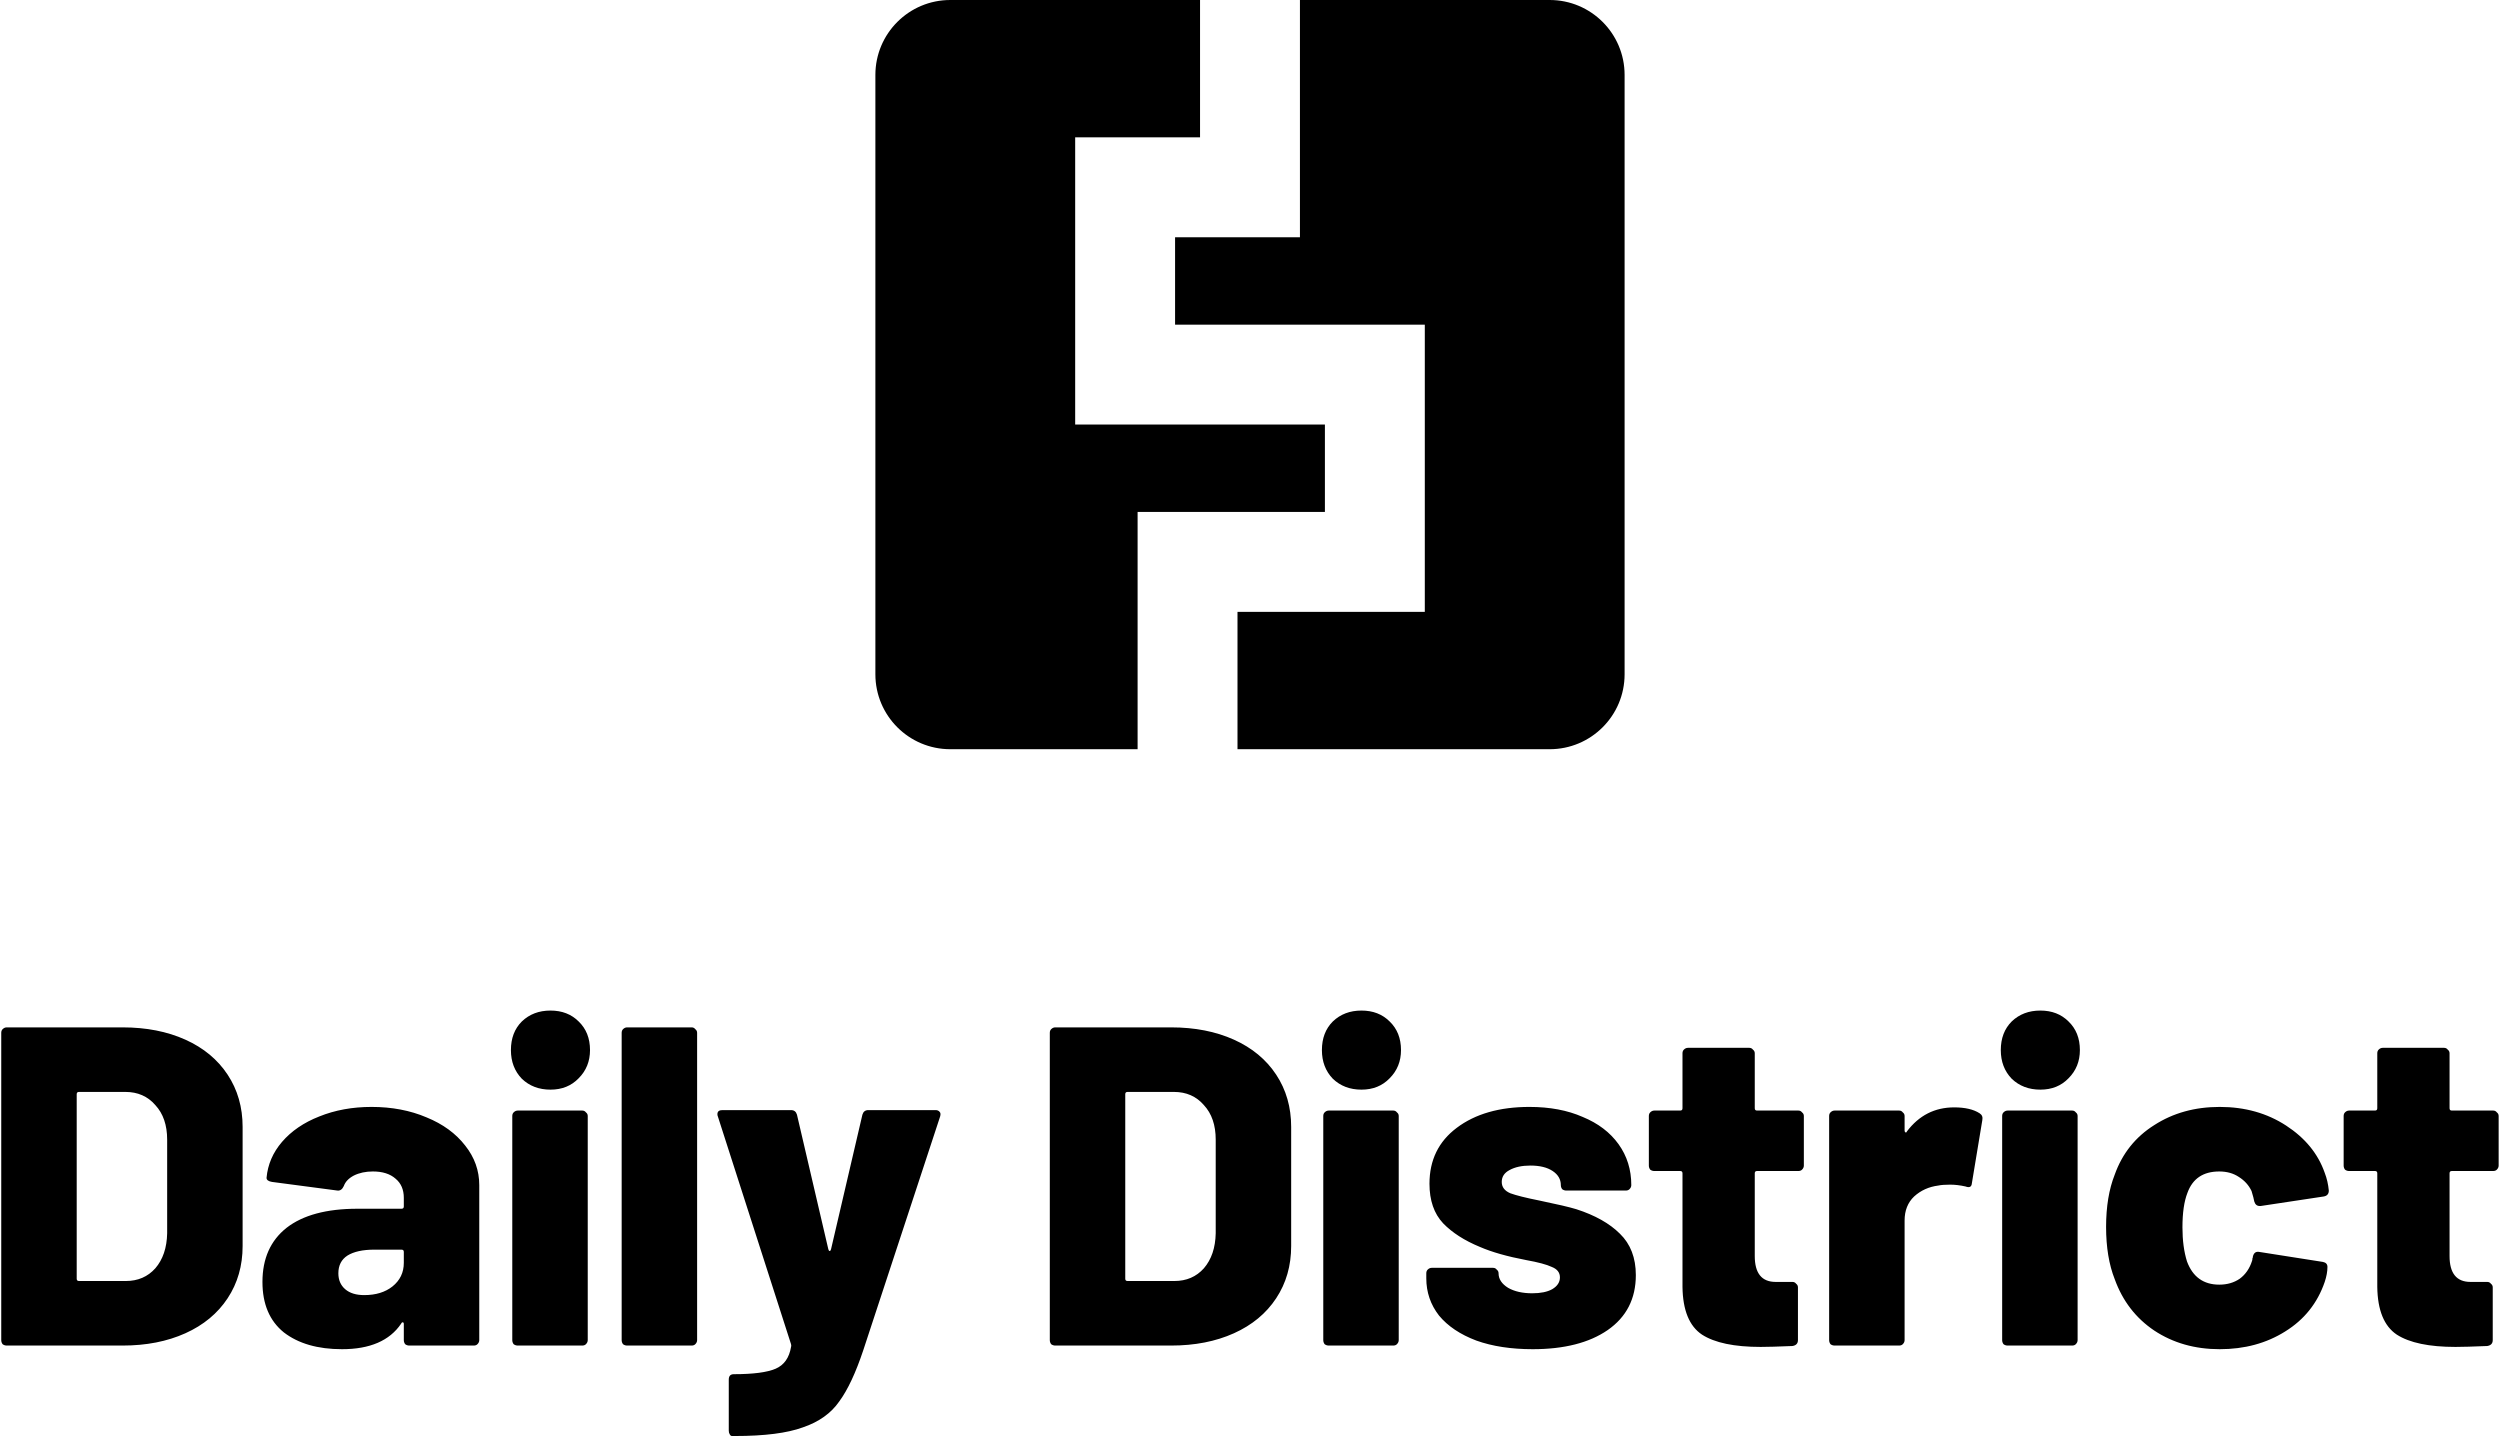
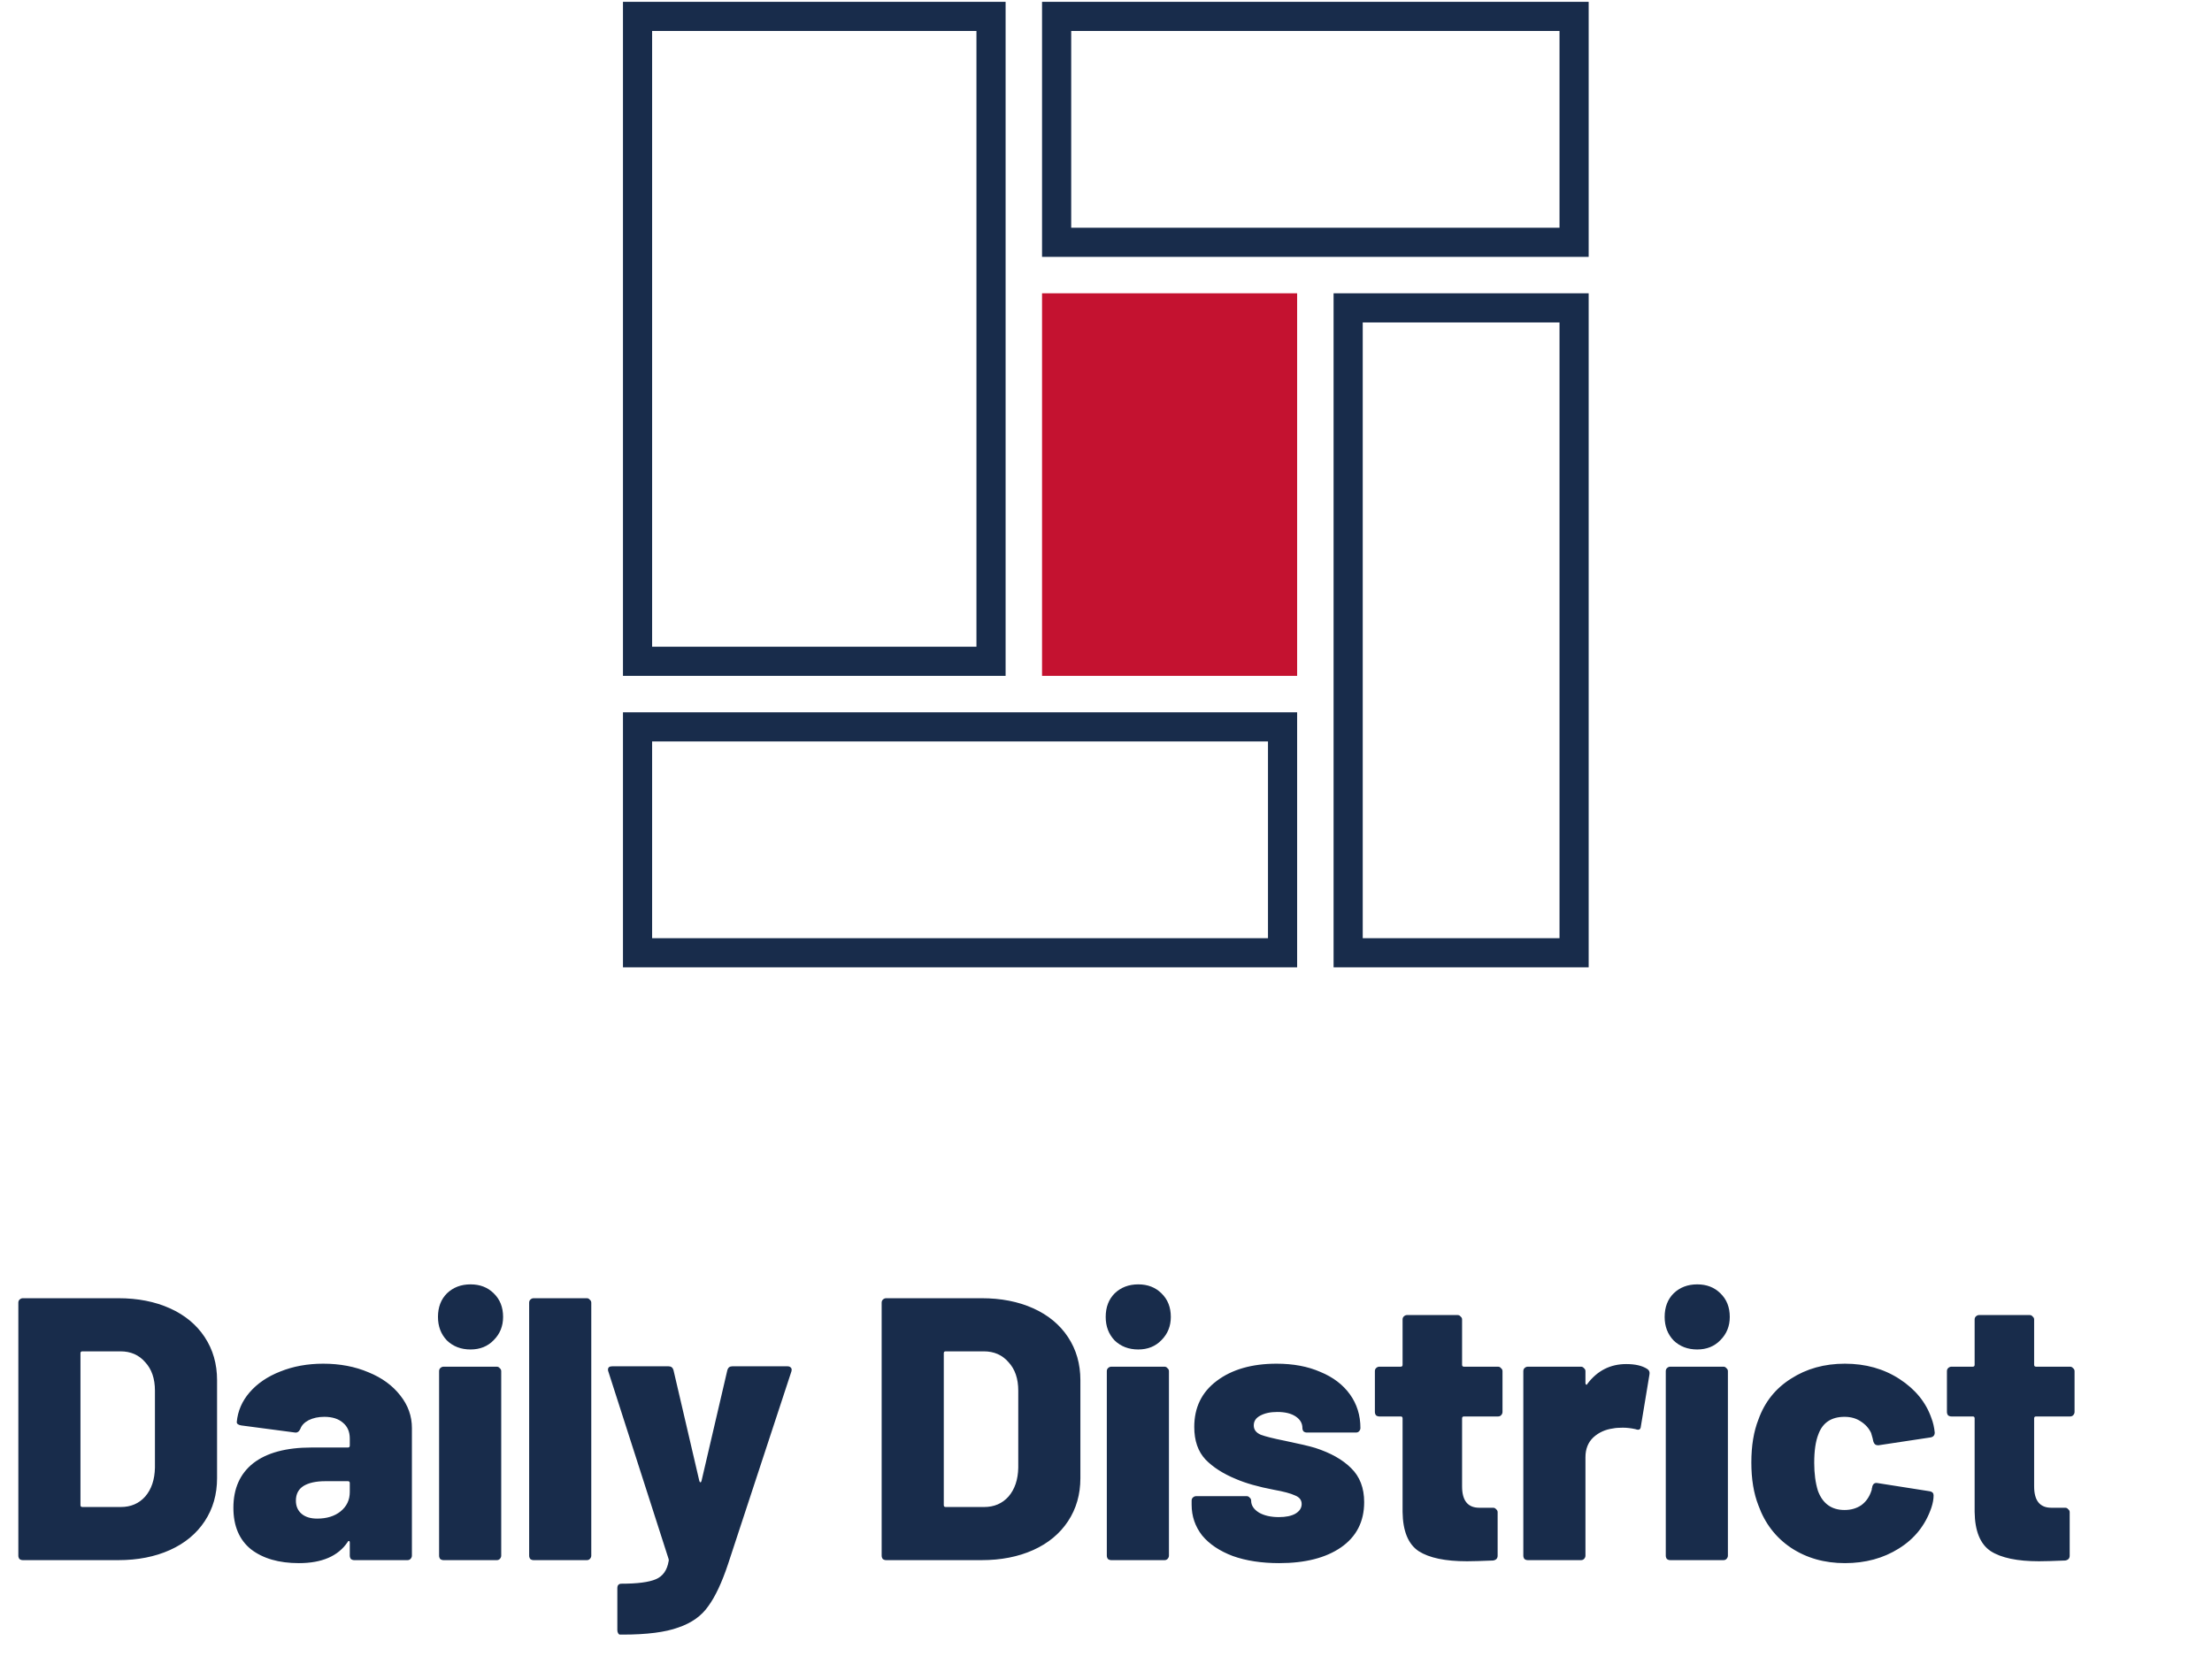
- <svg xmlns="http://www.w3.org/2000/svg" viewBox="0 0 241.75 139.00" width="242" height="139" role="img" aria-label="Daily District">
-   <path fill="currentColor" fill-rule="evenodd" d="M91.864 0.000H149.884A7.252 7.252 0 0 1 157.136 7.252V65.272A7.252 7.252 0 0 1 149.884 72.524H91.864A7.252 7.252 0 0 1 84.612 65.272V7.252A7.252 7.252 0 0 1 91.864 0.000ZM116.039 0.000L116.039 13.296L103.952 13.296L103.952 41.097L128.126 41.097L128.126 49.558L109.995 49.558L109.995 72.524L119.665 72.524L119.665 59.228L137.796 59.228L137.796 31.427L113.622 31.427L113.622 22.966L125.709 22.966L125.709 0.000Z" />
-   <path fill="currentColor" transform="translate(-2.16 86.25)" d="M 2.684,44 Q 2.464,44 2.288,43.868 2.156,43.692 2.156,43.472 V 13.728 q 0,-0.22 0.132,-0.352 Q 2.464,13.2 2.684,13.2 h 11.22 q 3.432,0 6.072,1.188 2.64,1.188 4.092,3.388 1.452,2.2 1.452,5.06 v 11.528 q 0,2.86 -1.452,5.06 -1.452,2.2 -4.092,3.388 -2.64,1.188 -6.072,1.188 Z M 9.46,37.532 q 0,0.22 0.22,0.22 h 4.532 q 1.76,0 2.86,-1.232 1.1,-1.276 1.144,-3.388 v -9.064 q 0,-2.112 -1.144,-3.344 -1.1,-1.276 -2.904,-1.276 H 9.68 q -0.22,0 -0.22,0.22 z M 38,20.9 q 2.948,0 5.324,1.012 2.376,0.968 3.74,2.728 1.364,1.716 1.364,3.828 v 15.004 q 0,0.22 -0.176,0.396 -0.132,0.132 -0.352,0.132 h -6.248 q -0.22,0 -0.396,-0.132 -0.132,-0.176 -0.132,-0.396 v -1.54 q 0,-0.176 -0.088,-0.176 -0.088,-0.044 -0.176,0.132 -1.672,2.464 -5.72,2.464 -3.52,0 -5.632,-1.628 -2.068,-1.672 -2.068,-4.884 0,-3.388 2.332,-5.236 2.376,-1.848 6.864,-1.848 h 4.268 q 0.22,0 0.22,-0.22 V 29.7 q 0,-1.188 -0.792,-1.848 -0.792,-0.704 -2.2,-0.704 -1.056,0 -1.848,0.396 -0.748,0.396 -0.968,1.012 -0.22,0.484 -0.616,0.44 l -6.336,-0.836 q -0.528,-0.088 -0.528,-0.396 0.176,-1.936 1.496,-3.476 1.364,-1.584 3.608,-2.464 2.288,-0.924 5.06,-0.924 z m -0.704,18.216 q 1.672,0 2.728,-0.836 1.1,-0.88 1.1,-2.288 v -1.056 q 0,-0.22 -0.22,-0.22 h -2.64 q -1.672,0 -2.596,0.572 -0.88,0.572 -0.88,1.716 0,0.968 0.66,1.54 0.66,0.572 1.848,0.572 z M 55.32,19.228 q -1.672,0 -2.772,-1.056 -1.056,-1.1 -1.056,-2.772 0,-1.716 1.056,-2.772 1.1,-1.056 2.772,-1.056 1.672,0 2.728,1.056 1.1,1.056 1.1,2.772 0,1.628 -1.1,2.728 -1.056,1.1 -2.728,1.1 z M 52.152,44 q -0.22,0 -0.396,-0.132 -0.132,-0.176 -0.132,-0.396 V 21.78 q 0,-0.22 0.132,-0.352 0.176,-0.176 0.396,-0.176 h 6.248 q 0.22,0 0.352,0.176 0.176,0.132 0.176,0.352 v 21.692 q 0,0.22 -0.176,0.396 -0.132,0.132 -0.352,0.132 z m 10.588,0 q -0.22,0 -0.396,-0.132 -0.132,-0.176 -0.132,-0.396 V 13.728 q 0,-0.22 0.132,-0.352 0.176,-0.176 0.396,-0.176 h 6.248 q 0.22,0 0.352,0.176 0.176,0.132 0.176,0.352 v 29.744 q 0,0.22 -0.176,0.396 -0.132,0.132 -0.352,0.132 z m 10.148,8.756 q -0.132,0 -0.22,-0.176 -0.088,-0.132 -0.088,-0.352 V 47.3 q 0,-0.528 0.484,-0.528 2.816,0 4.048,-0.528 1.232,-0.528 1.496,-2.112 0.044,-0.088 0,-0.264 l -7.084,-22.044 q -0.044,-0.088 -0.044,-0.22 0,-0.396 0.484,-0.396 h 6.644 q 0.44,0 0.572,0.44 l 3.036,13.024 q 0.044,0.176 0.132,0.176 0.088,0 0.132,-0.176 l 3.036,-13.024 q 0.132,-0.44 0.572,-0.44 h 6.512 q 0.264,0 0.396,0.176 0.132,0.132 0.044,0.44 l -7.436,22.616 q -1.1,3.3 -2.332,4.972 -1.188,1.716 -3.52,2.508 -2.288,0.836 -6.556,0.836 z M 104.184,44 q -0.22,0 -0.396,-0.132 -0.132,-0.176 -0.132,-0.396 V 13.728 q 0,-0.22 0.132,-0.352 0.176,-0.176 0.396,-0.176 h 11.22 q 3.432,0 6.072,1.188 2.64,1.188 4.092,3.388 1.452,2.2 1.452,5.06 v 11.528 q 0,2.86 -1.452,5.06 -1.452,2.2 -4.092,3.388 -2.64,1.188 -6.072,1.188 z m 6.776,-6.468 q 0,0.22 0.22,0.22 h 4.532 q 1.76,0 2.86,-1.232 1.1,-1.276 1.144,-3.388 v -9.064 q 0,-2.112 -1.144,-3.344 -1.1,-1.276 -2.904,-1.276 h -4.488 q -0.22,0 -0.22,0.22 z m 22.864,-18.304 q -1.672,0 -2.772,-1.056 -1.056,-1.1 -1.056,-2.772 0,-1.716 1.056,-2.772 1.1,-1.056 2.772,-1.056 1.672,0 2.728,1.056 1.1,1.056 1.1,2.772 0,1.628 -1.1,2.728 -1.056,1.1 -2.728,1.1 z M 130.656,44 q -0.22,0 -0.396,-0.132 -0.132,-0.176 -0.132,-0.396 V 21.78 q 0,-0.22 0.132,-0.352 0.176,-0.176 0.396,-0.176 h 6.248 q 0.22,0 0.352,0.176 0.176,0.132 0.176,0.352 v 21.692 q 0,0.22 -0.176,0.396 -0.132,0.132 -0.352,0.132 z m 19.74,0.352 q -3.124,0 -5.456,-0.836 -2.332,-0.88 -3.608,-2.42 -1.232,-1.584 -1.232,-3.608 v -0.484 q 0,-0.22 0.132,-0.352 0.176,-0.176 0.396,-0.176 h 5.94 q 0.22,0 0.352,0.176 0.176,0.132 0.176,0.352 0,0.836 0.924,1.408 0.924,0.528 2.332,0.528 1.232,0 1.936,-0.396 0.748,-0.44 0.748,-1.144 0,-0.704 -0.792,-1.012 -0.748,-0.352 -2.464,-0.66 -2.772,-0.528 -4.488,-1.276 -2.244,-0.924 -3.564,-2.288 -1.32,-1.408 -1.32,-3.828 0,-3.432 2.64,-5.412 2.684,-2.024 7.04,-2.024 2.948,0 5.148,0.968 2.244,0.924 3.476,2.64 1.232,1.716 1.232,3.96 0,0.22 -0.176,0.396 -0.132,0.132 -0.352,0.132 h -5.764 q -0.22,0 -0.396,-0.132 -0.132,-0.176 -0.132,-0.396 0,-0.836 -0.792,-1.364 -0.792,-0.528 -2.156,-0.528 -1.232,0 -2.024,0.44 -0.748,0.396 -0.748,1.144 0,0.748 0.836,1.1 0.836,0.308 2.816,0.704 2.552,0.528 3.564,0.836 2.728,0.88 4.224,2.376 1.54,1.496 1.54,4.004 0,3.432 -2.728,5.324 -2.684,1.848 -7.26,1.848 z m 26.252,-17.776 q 0,0.22 -0.176,0.396 -0.132,0.132 -0.352,0.132 h -4.004 q -0.22,0 -0.22,0.22 v 8.008 q 0,2.508 2.024,2.508 h 1.628 q 0.22,0 0.352,0.176 0.176,0.132 0.176,0.352 v 5.104 q 0,0.484 -0.528,0.572 -2.112,0.088 -3.08,0.088 -3.828,0 -5.676,-1.188 -1.848,-1.232 -1.892,-4.62 v -11 q 0,-0.22 -0.22,-0.22 h -2.508 q -0.22,0 -0.396,-0.132 -0.132,-0.176 -0.132,-0.396 V 21.78 q 0,-0.22 0.132,-0.352 0.176,-0.176 0.396,-0.176 h 2.508 q 0.22,0 0.22,-0.22 v -5.324 q 0,-0.22 0.132,-0.352 0.176,-0.176 0.396,-0.176 h 5.94 q 0.22,0 0.352,0.176 0.176,0.132 0.176,0.352 v 5.324 q 0,0.22 0.22,0.22 h 4.004 q 0.22,0 0.352,0.176 0.176,0.132 0.176,0.352 z m 14.548,-5.632 q 1.584,0 2.464,0.572 0.352,0.22 0.264,0.66 l -1.012,6.116 q -0.044,0.528 -0.616,0.308 -0.792,-0.176 -1.496,-0.176 -0.748,0 -1.144,0.088 -1.364,0.176 -2.332,1.056 -0.924,0.88 -0.924,2.332 v 11.572 q 0,0.22 -0.176,0.396 -0.132,0.132 -0.352,0.132 h -6.248 q -0.22,0 -0.396,-0.132 -0.132,-0.176 -0.132,-0.396 V 21.78 q 0,-0.22 0.132,-0.352 0.176,-0.176 0.396,-0.176 h 6.248 q 0.22,0 0.352,0.176 0.176,0.132 0.176,0.352 v 1.408 q 0,0.132 0.088,0.176 0.088,0.044 0.132,-0.088 1.76,-2.332 4.576,-2.332 z m 8.344,-1.716 q -1.672,0 -2.772,-1.056 -1.056,-1.1 -1.056,-2.772 0,-1.716 1.056,-2.772 1.1,-1.056 2.772,-1.056 1.672,0 2.728,1.056 1.1,1.056 1.1,2.772 0,1.628 -1.1,2.728 -1.056,1.1 -2.728,1.1 z M 196.372,44 q -0.22,0 -0.396,-0.132 -0.132,-0.176 -0.132,-0.396 V 21.78 q 0,-0.22 0.132,-0.352 0.176,-0.176 0.396,-0.176 h 6.248 q 0.22,0 0.352,0.176 0.176,0.132 0.176,0.352 v 21.692 q 0,0.22 -0.176,0.396 -0.132,0.132 -0.352,0.132 z m 20.532,0.352 q -3.608,0 -6.336,-1.804 -2.684,-1.804 -3.828,-4.972 -0.836,-2.112 -0.836,-5.06 0,-2.948 0.836,-5.06 1.1,-3.08 3.828,-4.796 2.728,-1.76 6.336,-1.76 3.652,0 6.424,1.804 2.772,1.804 3.74,4.576 0.308,0.792 0.396,1.716 0,0.484 -0.484,0.572 l -6.116,0.924 h -0.088 q -0.396,0 -0.528,-0.44 l -0.088,-0.396 q -0.088,-0.352 -0.176,-0.616 -0.396,-0.836 -1.232,-1.364 -0.792,-0.528 -1.892,-0.528 -2.332,0 -3.08,2.068 -0.484,1.232 -0.484,3.344 0,1.892 0.44,3.3 0.836,2.244 3.124,2.244 1.144,0 1.98,-0.572 0.836,-0.616 1.188,-1.716 0.044,-0.088 0.044,-0.264 0.044,-0.044 0.044,-0.176 0.132,-0.528 0.616,-0.44 l 6.16,0.968 q 0.44,0.088 0.44,0.484 0,0.66 -0.264,1.452 -1.056,3.08 -3.828,4.796 -2.728,1.716 -6.336,1.716 z m 27,-17.776 q 0,0.22 -0.176,0.396 -0.132,0.132 -0.352,0.132 h -4.004 q -0.22,0 -0.22,0.22 v 8.008 q 0,2.508 2.024,2.508 h 1.628 q 0.22,0 0.352,0.176 0.176,0.132 0.176,0.352 v 5.104 q 0,0.484 -0.528,0.572 -2.112,0.088 -3.08,0.088 -3.828,0 -5.676,-1.188 -1.848,-1.232 -1.892,-4.62 v -11 q 0,-0.22 -0.22,-0.22 h -2.508 q -0.22,0 -0.396,-0.132 -0.132,-0.176 -0.132,-0.396 V 21.78 q 0,-0.22 0.132,-0.352 0.176,-0.176 0.396,-0.176 h 2.508 q 0.22,0 0.22,-0.22 v -5.324 q 0,-0.22 0.132,-0.352 0.176,-0.176 0.396,-0.176 h 5.94 q 0.22,0 0.352,0.176 0.176,0.132 0.176,0.352 v 5.324 q 0,0.22 0.22,0.22 h 4.004 q 0.22,0 0.352,0.176 0.176,0.132 0.176,0.352 z" />
+ <svg xmlns="http://www.w3.org/2000/svg" viewBox="0 0 121.4 91.1" width="121" height="91" role="img" aria-label="Daily District">
+   <g transform="translate(34.19 0)">
+     <rect x="0.8" y="0.8" width="19.4" height="35.4" fill="none" stroke="#182C4B" stroke-width="1.6" />
+     <rect x="23.8" y="0.8" width="28.4" height="12.4" fill="none" stroke="#182C4B" stroke-width="1.6" />
+     <rect x="23" y="16" width="14" height="21" fill="#C41230" />
+     <rect x="39.8" y="16.8" width="12.4" height="35.4" fill="none" stroke="#182C4B" stroke-width="1.6" />
+     <rect x="0.8" y="39.8" width="35.4" height="12.4" fill="none" stroke="#182C4B" stroke-width="1.6" />
+   </g>
+   <g transform="translate(0 65.0) scale(0.46681)">
+     <path fill="#182C4B" d="M 2.684,44 Q 2.464,44 2.288,43.868 2.156,43.692 2.156,43.472 V 13.728 q 0,-0.22 0.132,-0.352 Q 2.464,13.2 2.684,13.2 h 11.22 q 3.432,0 6.072,1.188 2.64,1.188 4.092,3.388 1.452,2.2 1.452,5.06 v 11.528 q 0,2.86 -1.452,5.06 -1.452,2.2 -4.092,3.388 -2.64,1.188 -6.072,1.188 Z M 9.46,37.532 q 0,0.22 0.22,0.22 h 4.532 q 1.76,0 2.86,-1.232 1.1,-1.276 1.144,-3.388 v -9.064 q 0,-2.112 -1.144,-3.344 -1.1,-1.276 -2.904,-1.276 H 9.68 q -0.22,0 -0.22,0.22 z M 38,20.9 q 2.948,0 5.324,1.012 2.376,0.968 3.74,2.728 1.364,1.716 1.364,3.828 v 15.004 q 0,0.22 -0.176,0.396 -0.132,0.132 -0.352,0.132 h -6.248 q -0.22,0 -0.396,-0.132 -0.132,-0.176 -0.132,-0.396 v -1.54 q 0,-0.176 -0.088,-0.176 -0.088,-0.044 -0.176,0.132 -1.672,2.464 -5.72,2.464 -3.52,0 -5.632,-1.628 -2.068,-1.672 -2.068,-4.884 0,-3.388 2.332,-5.236 2.376,-1.848 6.864,-1.848 h 4.268 q 0.22,0 0.22,-0.22 V 29.7 q 0,-1.188 -0.792,-1.848 -0.792,-0.704 -2.2,-0.704 -1.056,0 -1.848,0.396 -0.748,0.396 -0.968,1.012 -0.22,0.484 -0.616,0.44 l -6.336,-0.836 q -0.528,-0.088 -0.528,-0.396 0.176,-1.936 1.496,-3.476 1.364,-1.584 3.608,-2.464 2.288,-0.924 5.06,-0.924 z m -0.704,18.216 q 1.672,0 2.728,-0.836 1.1,-0.88 1.1,-2.288 v -1.056 q 0,-0.22 -0.22,-0.22 h -2.64 q -1.672,0 -2.596,0.572 -0.88,0.572 -0.88,1.716 0,0.968 0.66,1.54 0.66,0.572 1.848,0.572 z M 55.32,19.228 q -1.672,0 -2.772,-1.056 -1.056,-1.1 -1.056,-2.772 0,-1.716 1.056,-2.772 1.1,-1.056 2.772,-1.056 1.672,0 2.728,1.056 1.1,1.056 1.1,2.772 0,1.628 -1.1,2.728 -1.056,1.1 -2.728,1.1 z M 52.152,44 q -0.22,0 -0.396,-0.132 -0.132,-0.176 -0.132,-0.396 V 21.78 q 0,-0.22 0.132,-0.352 0.176,-0.176 0.396,-0.176 h 6.248 q 0.22,0 0.352,0.176 0.176,0.132 0.176,0.352 v 21.692 q 0,0.22 -0.176,0.396 -0.132,0.132 -0.352,0.132 z m 10.588,0 q -0.22,0 -0.396,-0.132 -0.132,-0.176 -0.132,-0.396 V 13.728 q 0,-0.22 0.132,-0.352 0.176,-0.176 0.396,-0.176 h 6.248 q 0.22,0 0.352,0.176 0.176,0.132 0.176,0.352 v 29.744 q 0,0.22 -0.176,0.396 -0.132,0.132 -0.352,0.132 z m 10.148,8.756 q -0.132,0 -0.22,-0.176 -0.088,-0.132 -0.088,-0.352 V 47.3 q 0,-0.528 0.484,-0.528 2.816,0 4.048,-0.528 1.232,-0.528 1.496,-2.112 0.044,-0.088 0,-0.264 l -7.084,-22.044 q -0.044,-0.088 -0.044,-0.22 0,-0.396 0.484,-0.396 h 6.644 q 0.44,0 0.572,0.44 l 3.036,13.024 q 0.044,0.176 0.132,0.176 0.088,0 0.132,-0.176 l 3.036,-13.024 q 0.132,-0.44 0.572,-0.44 h 6.512 q 0.264,0 0.396,0.176 0.132,0.132 0.044,0.44 l -7.436,22.616 q -1.1,3.3 -2.332,4.972 -1.188,1.716 -3.52,2.508 -2.288,0.836 -6.556,0.836 z M 104.184,44 q -0.22,0 -0.396,-0.132 -0.132,-0.176 -0.132,-0.396 V 13.728 q 0,-0.22 0.132,-0.352 0.176,-0.176 0.396,-0.176 h 11.22 q 3.432,0 6.072,1.188 2.64,1.188 4.092,3.388 1.452,2.2 1.452,5.06 v 11.528 q 0,2.86 -1.452,5.06 -1.452,2.2 -4.092,3.388 -2.64,1.188 -6.072,1.188 z m 6.776,-6.468 q 0,0.22 0.22,0.22 h 4.532 q 1.76,0 2.86,-1.232 1.1,-1.276 1.144,-3.388 v -9.064 q 0,-2.112 -1.144,-3.344 -1.1,-1.276 -2.904,-1.276 h -4.488 q -0.22,0 -0.22,0.22 z m 22.864,-18.304 q -1.672,0 -2.772,-1.056 -1.056,-1.1 -1.056,-2.772 0,-1.716 1.056,-2.772 1.1,-1.056 2.772,-1.056 1.672,0 2.728,1.056 1.1,1.056 1.1,2.772 0,1.628 -1.1,2.728 -1.056,1.1 -2.728,1.1 z M 130.656,44 q -0.22,0 -0.396,-0.132 -0.132,-0.176 -0.132,-0.396 V 21.78 q 0,-0.22 0.132,-0.352 0.176,-0.176 0.396,-0.176 h 6.248 q 0.22,0 0.352,0.176 0.176,0.132 0.176,0.352 v 21.692 q 0,0.22 -0.176,0.396 -0.132,0.132 -0.352,0.132 z m 19.74,0.352 q -3.124,0 -5.456,-0.836 -2.332,-0.88 -3.608,-2.42 -1.232,-1.584 -1.232,-3.608 v -0.484 q 0,-0.22 0.132,-0.352 0.176,-0.176 0.396,-0.176 h 5.94 q 0.22,0 0.352,0.176 0.176,0.132 0.176,0.352 0,0.836 0.924,1.408 0.924,0.528 2.332,0.528 1.232,0 1.936,-0.396 0.748,-0.44 0.748,-1.144 0,-0.704 -0.792,-1.012 -0.748,-0.352 -2.464,-0.66 -2.772,-0.528 -4.488,-1.276 -2.244,-0.924 -3.564,-2.288 -1.32,-1.408 -1.32,-3.828 0,-3.432 2.64,-5.412 2.684,-2.024 7.04,-2.024 2.948,0 5.148,0.968 2.244,0.924 3.476,2.64 1.232,1.716 1.232,3.96 0,0.22 -0.176,0.396 -0.132,0.132 -0.352,0.132 h -5.764 q -0.22,0 -0.396,-0.132 -0.132,-0.176 -0.132,-0.396 0,-0.836 -0.792,-1.364 -0.792,-0.528 -2.156,-0.528 -1.232,0 -2.024,0.44 -0.748,0.396 -0.748,1.144 0,0.748 0.836,1.1 0.836,0.308 2.816,0.704 2.552,0.528 3.564,0.836 2.728,0.88 4.224,2.376 1.54,1.496 1.54,4.004 0,3.432 -2.728,5.324 -2.684,1.848 -7.26,1.848 z m 26.252,-17.776 q 0,0.22 -0.176,0.396 -0.132,0.132 -0.352,0.132 h -4.004 q -0.22,0 -0.22,0.22 v 8.008 q 0,2.508 2.024,2.508 h 1.628 q 0.22,0 0.352,0.176 0.176,0.132 0.176,0.352 v 5.104 q 0,0.484 -0.528,0.572 -2.112,0.088 -3.08,0.088 -3.828,0 -5.676,-1.188 -1.848,-1.232 -1.892,-4.62 v -11 q 0,-0.22 -0.22,-0.22 h -2.508 q -0.22,0 -0.396,-0.132 -0.132,-0.176 -0.132,-0.396 V 21.78 q 0,-0.22 0.132,-0.352 0.176,-0.176 0.396,-0.176 h 2.508 q 0.22,0 0.22,-0.22 v -5.324 q 0,-0.22 0.132,-0.352 0.176,-0.176 0.396,-0.176 h 5.94 q 0.22,0 0.352,0.176 0.176,0.132 0.176,0.352 v 5.324 q 0,0.22 0.22,0.22 h 4.004 q 0.22,0 0.352,0.176 0.176,0.132 0.176,0.352 z m 14.548,-5.632 q 1.584,0 2.464,0.572 0.352,0.22 0.264,0.66 l -1.012,6.116 q -0.044,0.528 -0.616,0.308 -0.792,-0.176 -1.496,-0.176 -0.748,0 -1.144,0.088 -1.364,0.176 -2.332,1.056 -0.924,0.88 -0.924,2.332 v 11.572 q 0,0.22 -0.176,0.396 -0.132,0.132 -0.352,0.132 h -6.248 q -0.22,0 -0.396,-0.132 -0.132,-0.176 -0.132,-0.396 V 21.78 q 0,-0.22 0.132,-0.352 0.176,-0.176 0.396,-0.176 h 6.248 q 0.22,0 0.352,0.176 0.176,0.132 0.176,0.352 v 1.408 q 0,0.132 0.088,0.176 0.088,0.044 0.132,-0.088 1.76,-2.332 4.576,-2.332 z m 8.344,-1.716 q -1.672,0 -2.772,-1.056 -1.056,-1.1 -1.056,-2.772 0,-1.716 1.056,-2.772 1.1,-1.056 2.772,-1.056 1.672,0 2.728,1.056 1.1,1.056 1.1,2.772 0,1.628 -1.1,2.728 -1.056,1.1 -2.728,1.1 z M 196.372,44 q -0.22,0 -0.396,-0.132 -0.132,-0.176 -0.132,-0.396 V 21.78 q 0,-0.22 0.132,-0.352 0.176,-0.176 0.396,-0.176 h 6.248 q 0.22,0 0.352,0.176 0.176,0.132 0.176,0.352 v 21.692 q 0,0.22 -0.176,0.396 -0.132,0.132 -0.352,0.132 z m 20.532,0.352 q -3.608,0 -6.336,-1.804 -2.684,-1.804 -3.828,-4.972 -0.836,-2.112 -0.836,-5.06 0,-2.948 0.836,-5.06 1.1,-3.08 3.828,-4.796 2.728,-1.76 6.336,-1.76 3.652,0 6.424,1.804 2.772,1.804 3.74,4.576 0.308,0.792 0.396,1.716 0,0.484 -0.484,0.572 l -6.116,0.924 h -0.088 q -0.396,0 -0.528,-0.44 l -0.088,-0.396 q -0.088,-0.352 -0.176,-0.616 -0.396,-0.836 -1.232,-1.364 -0.792,-0.528 -1.892,-0.528 -2.332,0 -3.08,2.068 -0.484,1.232 -0.484,3.344 0,1.892 0.44,3.3 0.836,2.244 3.124,2.244 1.144,0 1.98,-0.572 0.836,-0.616 1.188,-1.716 0.044,-0.088 0.044,-0.264 0.044,-0.044 0.044,-0.176 0.132,-0.528 0.616,-0.44 l 6.16,0.968 q 0.44,0.088 0.44,0.484 0,0.66 -0.264,1.452 -1.056,3.08 -3.828,4.796 -2.728,1.716 -6.336,1.716 z m 27,-17.776 q 0,0.22 -0.176,0.396 -0.132,0.132 -0.352,0.132 h -4.004 q -0.22,0 -0.22,0.22 v 8.008 q 0,2.508 2.024,2.508 h 1.628 q 0.22,0 0.352,0.176 0.176,0.132 0.176,0.352 v 5.104 q 0,0.484 -0.528,0.572 -2.112,0.088 -3.08,0.088 -3.828,0 -5.676,-1.188 -1.848,-1.232 -1.892,-4.62 v -11 q 0,-0.22 -0.22,-0.22 h -2.508 q -0.22,0 -0.396,-0.132 -0.132,-0.176 -0.132,-0.396 V 21.78 q 0,-0.22 0.132,-0.352 0.176,-0.176 0.396,-0.176 h 2.508 q 0.22,0 0.22,-0.22 v -5.324 q 0,-0.22 0.132,-0.352 0.176,-0.176 0.396,-0.176 h 5.94 q 0.22,0 0.352,0.176 0.176,0.132 0.176,0.352 v 5.324 q 0,0.22 0.22,0.22 h 4.004 q 0.22,0 0.352,0.176 0.176,0.132 0.176,0.352 z" />
+   </g>
</svg>
